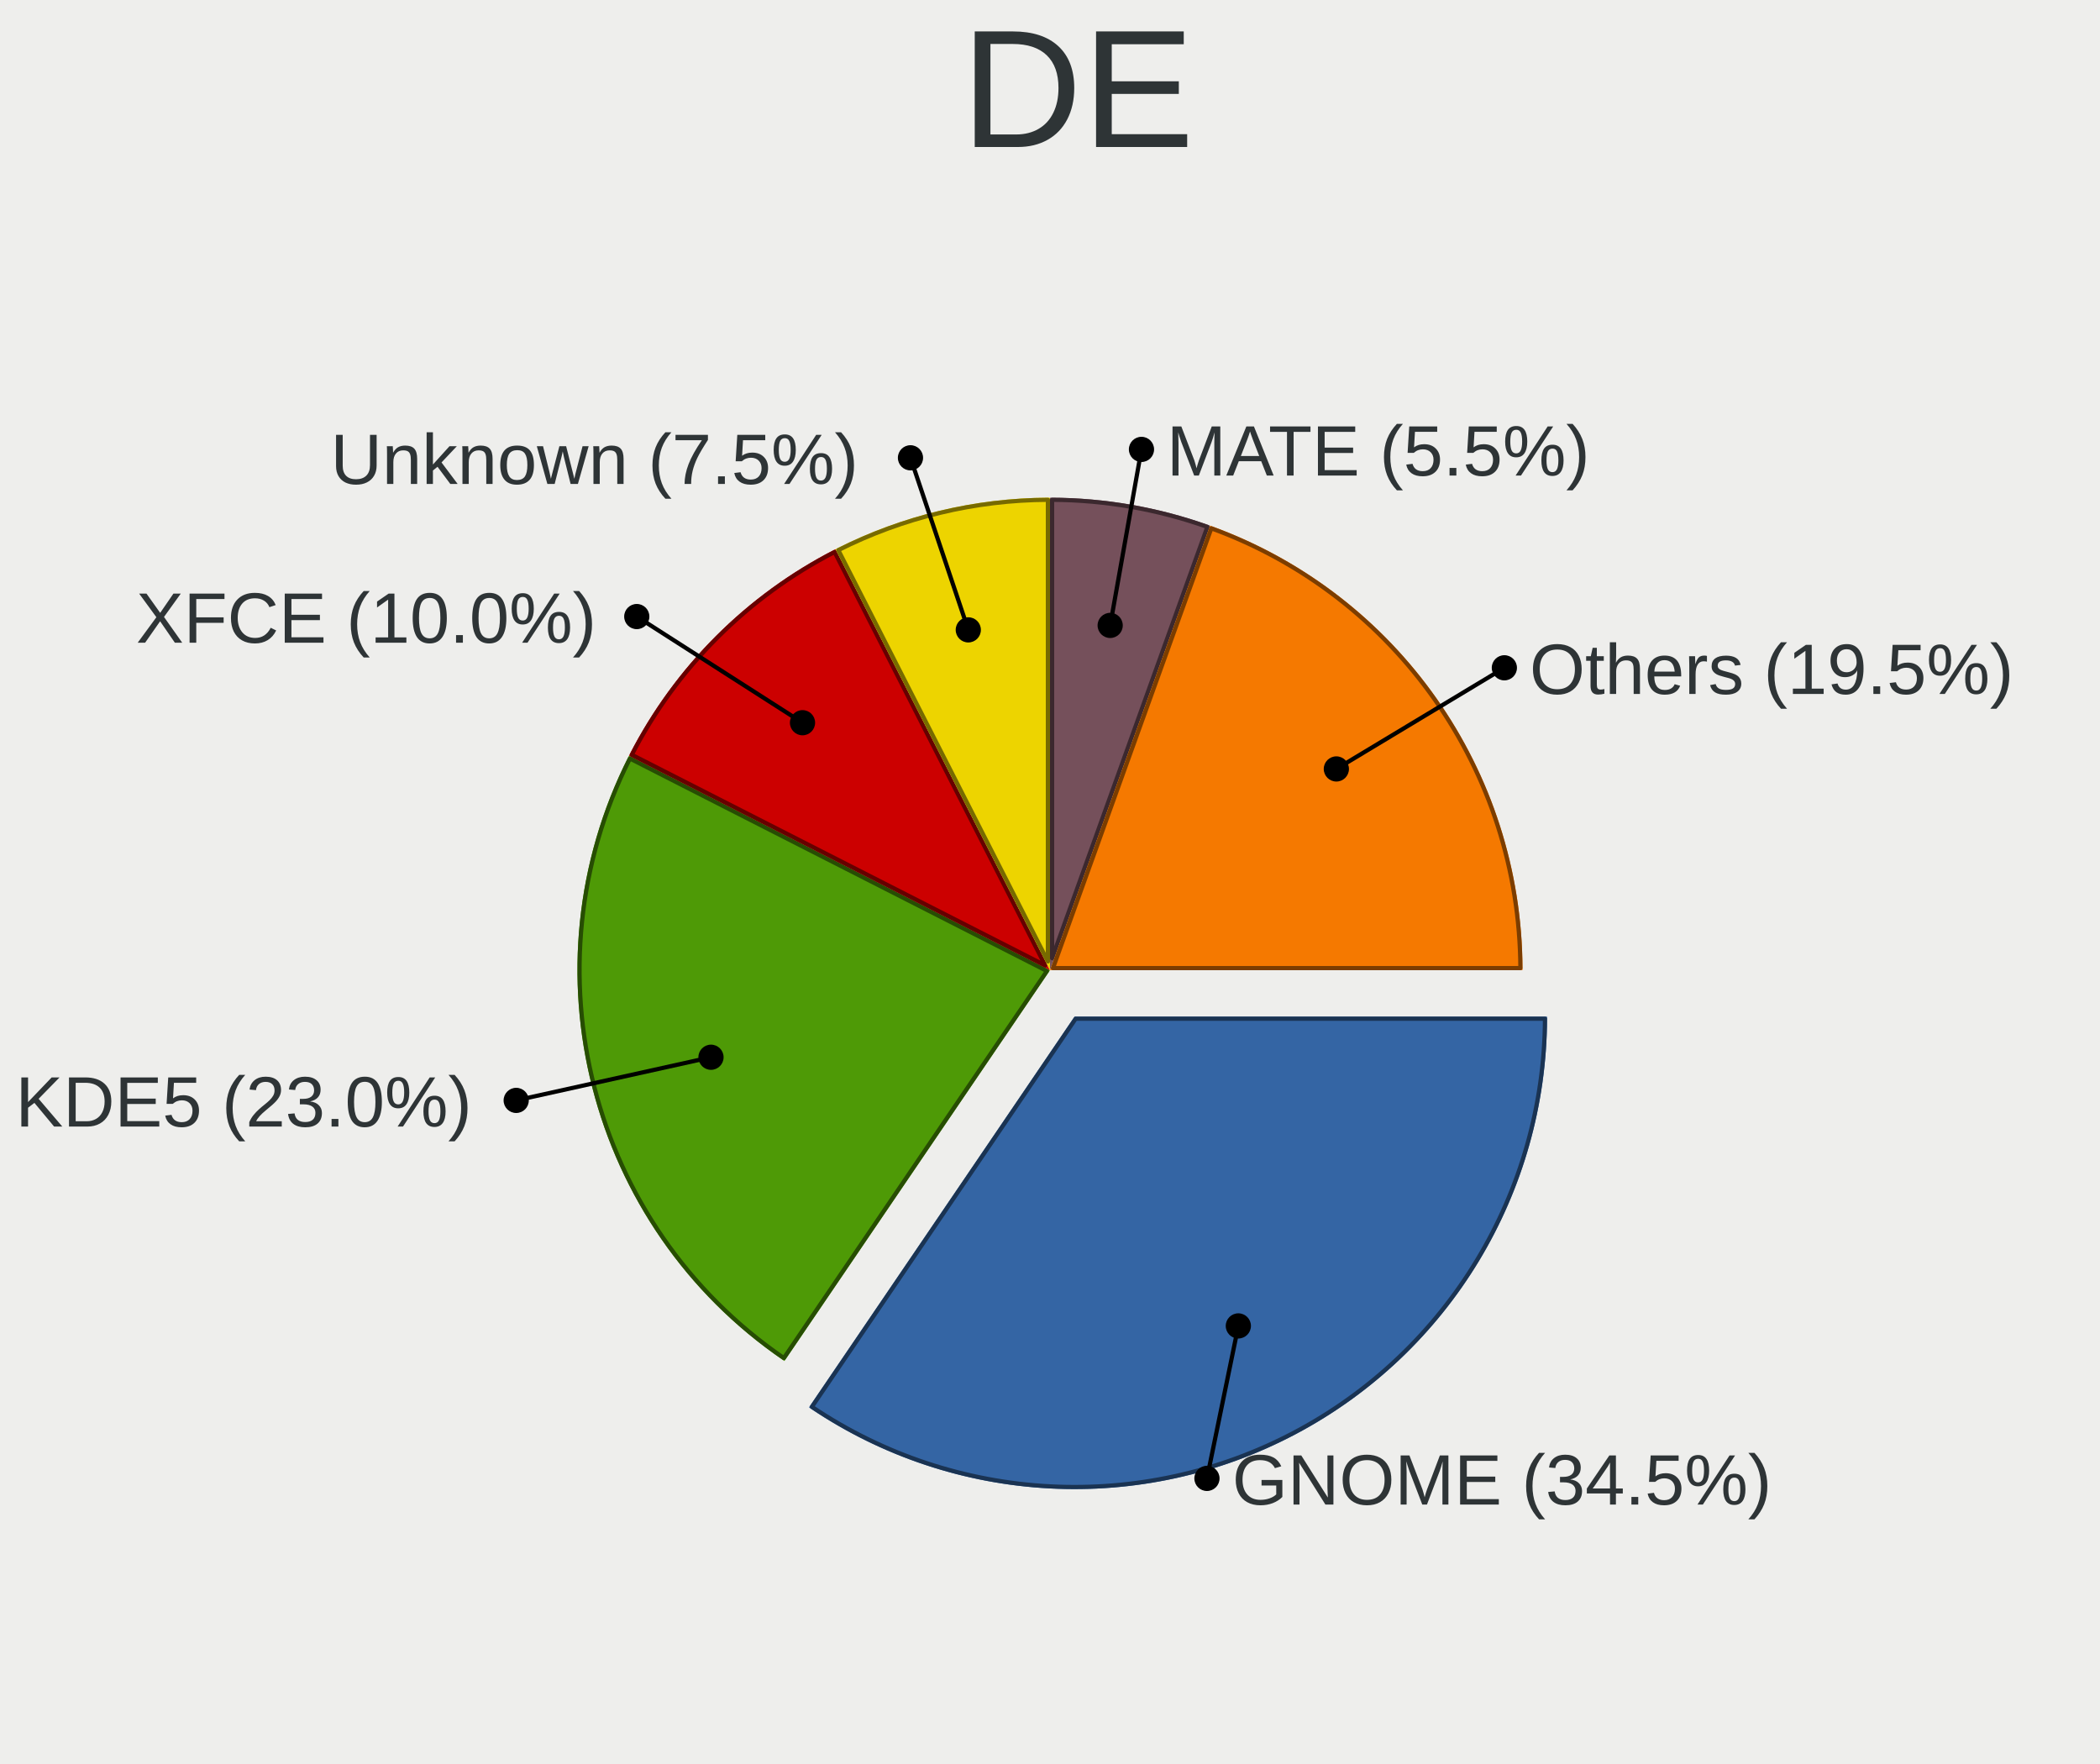
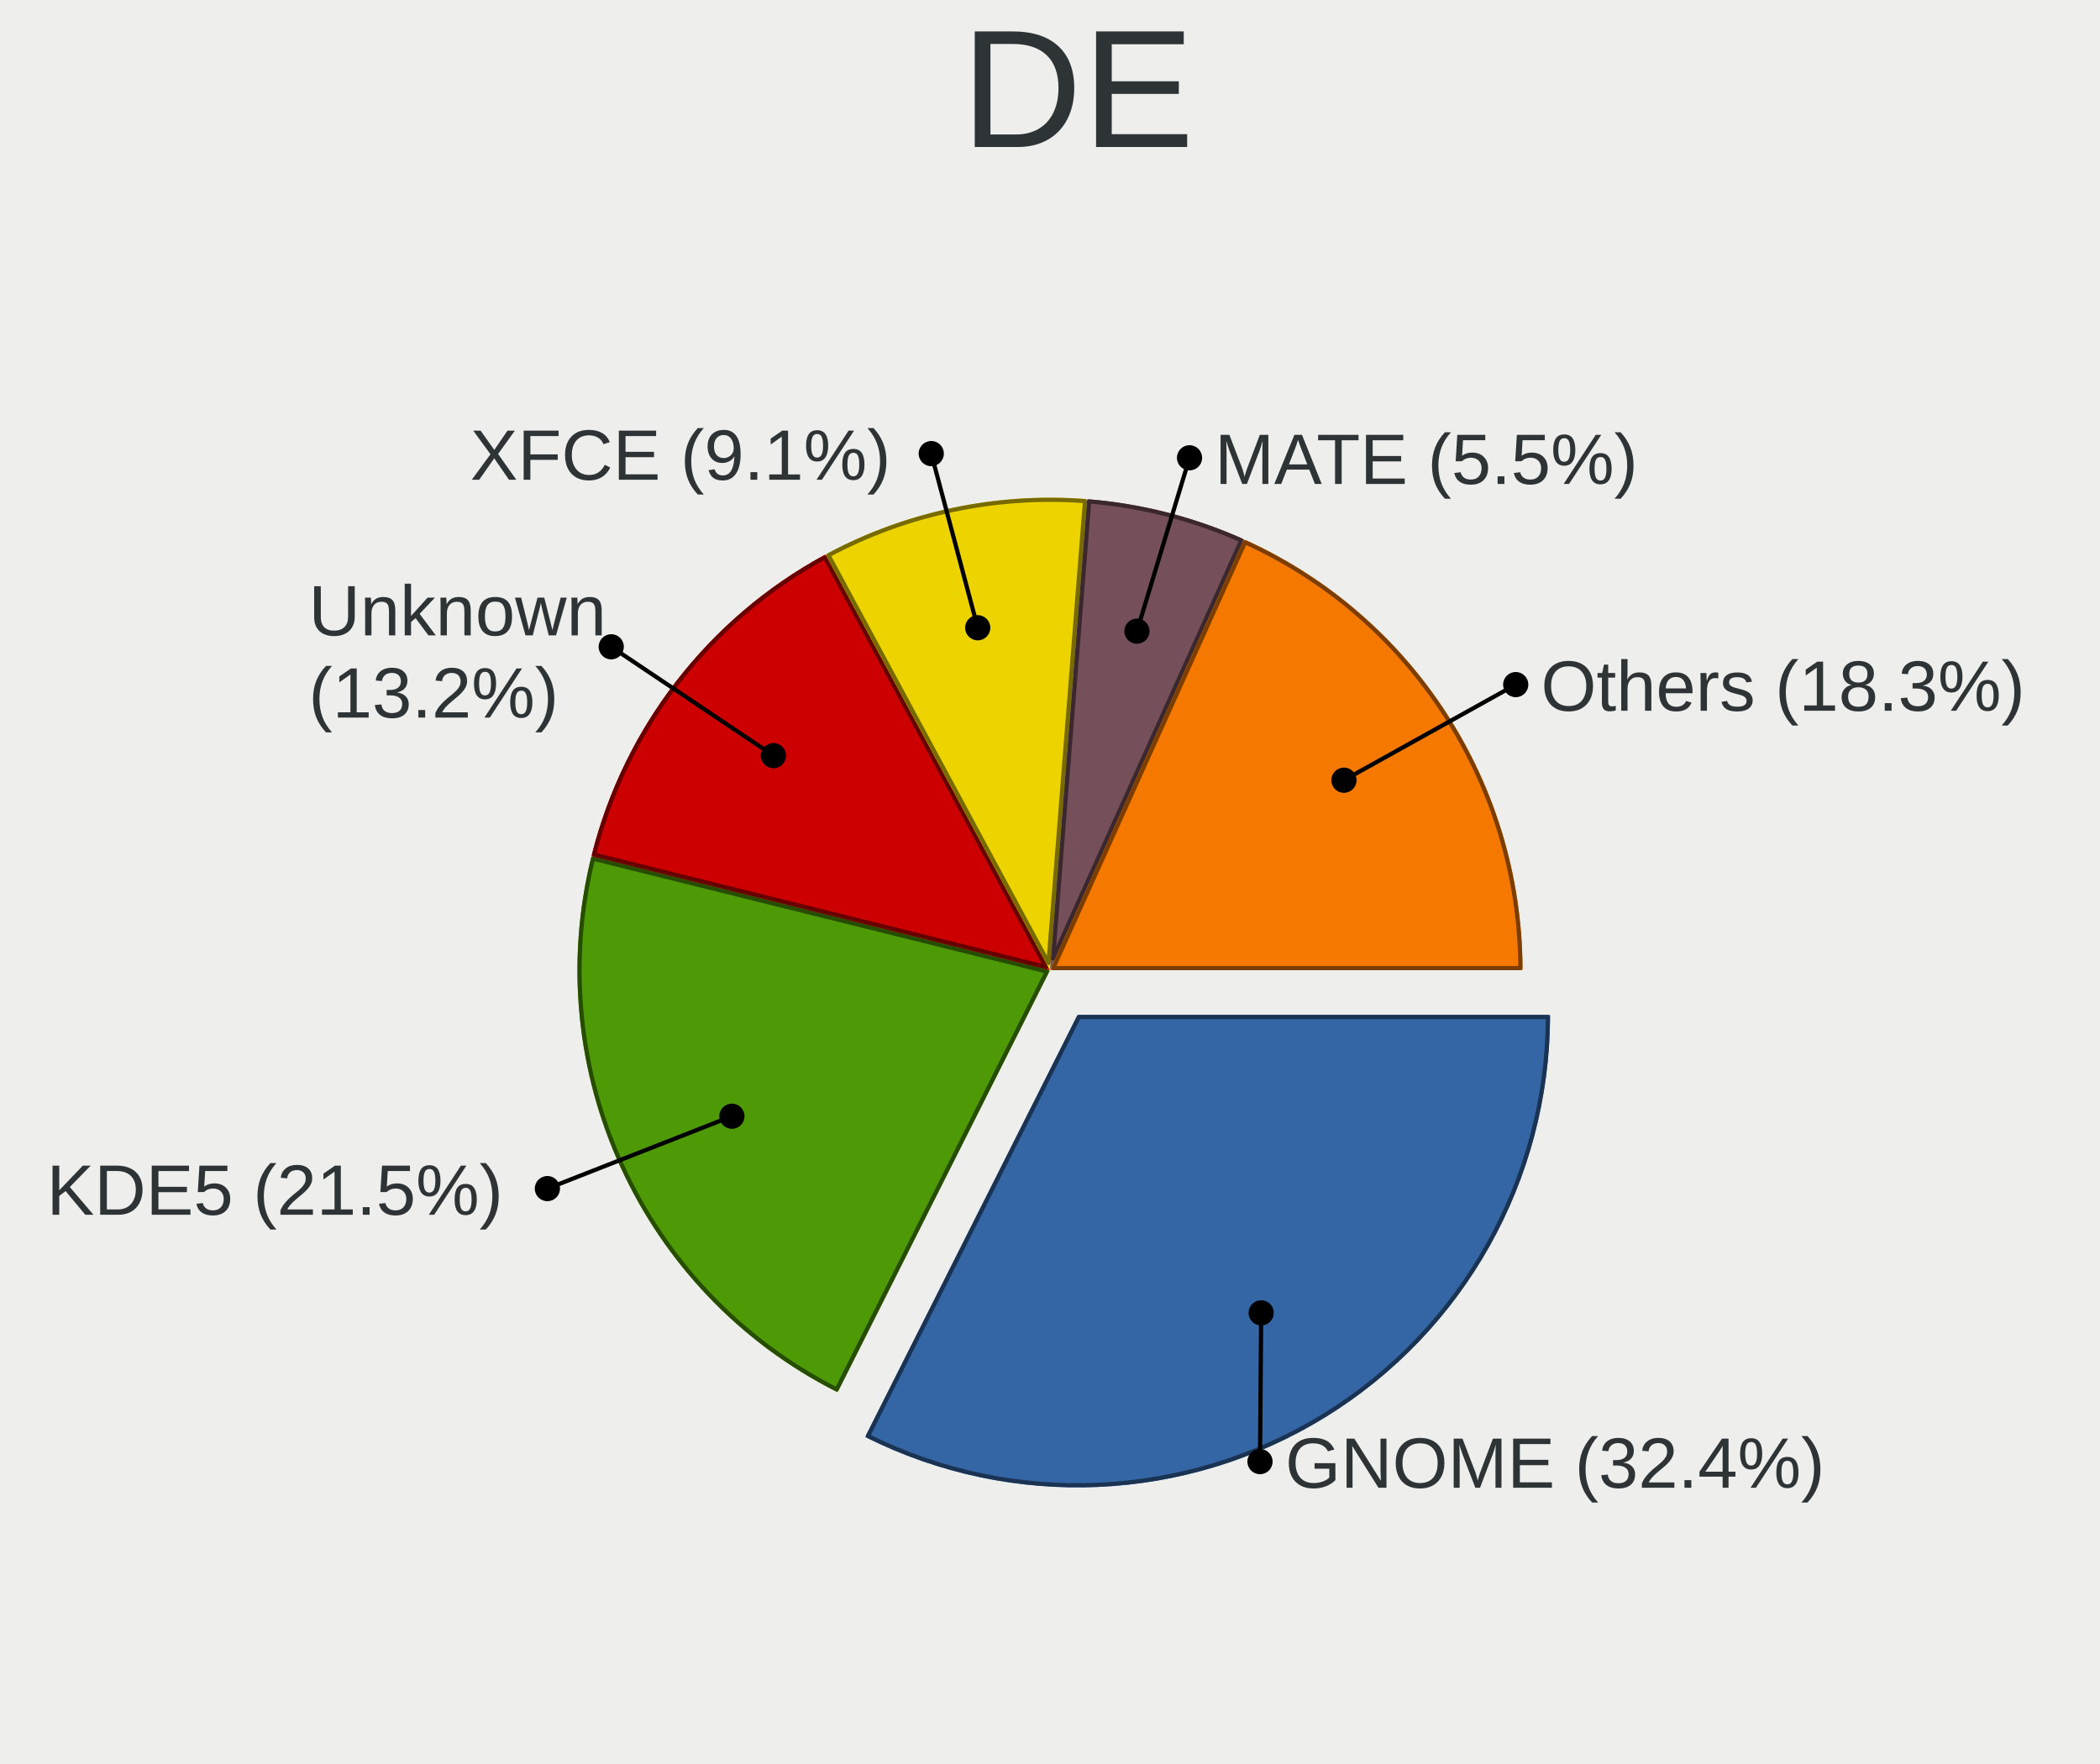
<svg xmlns="http://www.w3.org/2000/svg" width="500" height="420" version="1.0" id="ezcGraph">
  <defs />
  <g id="ezcGraphChart" color-rendering="optimizeQuality" shape-rendering="geometricPrecision" text-rendering="optimizeLegibility">
    <path d=" M 0,420 L 0,0 L 500,0 L 500,420 L 0,420 z " style="fill: #eeeeec; fill-opacity: 1.00; stroke: none;" id="ezcGraphPolygon_1" />
    <path d=" M 0,42 L 0,0 L 500,0 L 500,42 L 0,42 z " style="fill: #000000; fill-opacity: 0.00; stroke: none;" id="ezcGraphPolygon_2" />
-     <path d="M 255.85,242.05 L 368.35,242.05 A 112.50,112.50 0 0,1 192.61,335.09 z" style="fill: #3465a4; fill-opacity: 1.00; stroke: none; cursor: pointer;" id="ezcGraphCircleSector_4" />
-     <path d="M 256.11,242.55 L 367.85,242.55 A 112.00,112.00 0 0,1 193.31,334.96 z" style="fill: none; stroke: #1a3352; stroke-width: 1; stroke-opacity: 1.00; stroke-linecap: round; stroke-linejoin: round;" id="ezcGraphCircleSector_5" />
-     <path d="M 250.00,231.00 L 186.77,324.05 A 112.50,112.50 0 0,1 149.76,179.93 z" style="fill: #4e9a06; fill-opacity: 1.00; stroke: none; cursor: pointer;" id="ezcGraphCircleSector_6" />
-     <path d="M 249.27,231.19 L 186.63,323.35 A 112.00,112.00 0 0,1 149.98,180.60 z" style="fill: none; stroke: #274d03; stroke-width: 1; stroke-opacity: 1.00; stroke-linecap: round; stroke-linejoin: round;" id="ezcGraphCircleSector_7" />
-     <path d="M 250.00,231.00 L 149.76,179.93 A 112.50,112.50 0 0,1 198.93,130.76 z" style="fill: #cc0000; fill-opacity: 1.00; stroke: none; cursor: pointer;" id="ezcGraphCircleSector_8" />
-     <path d="M 248.86,229.86 L 150.43,179.71 A 112.00,112.00 0 0,1 198.71,131.43 z" style="fill: none; stroke: #660000; stroke-width: 1; stroke-opacity: 1.00; stroke-linecap: round; stroke-linejoin: round;" id="ezcGraphCircleSector_9" />
-     <path d="M 250.00,231.00 L 198.93,130.76 A 112.50,112.50 0 0,1 250.00,118.50 z" style="fill: #edd400; fill-opacity: 1.00; stroke: none; cursor: pointer;" id="ezcGraphCircleSector_10" />
-     <path d="M 249.50,228.92 L 199.60,130.98 A 112.00,112.00 0 0,1 249.50,119.00 z" style="fill: none; stroke: #776a00; stroke-width: 1; stroke-opacity: 1.00; stroke-linecap: round; stroke-linejoin: round;" id="ezcGraphCircleSector_11" />
-     <path d="M 250.00,231.00 L 250.00,118.50 A 112.50,112.50 0 0,1 288.11,125.15 z" style="fill: #75505b; fill-opacity: 1.00; stroke: none; cursor: pointer;" id="ezcGraphCircleSector_12" />
-     <path d="M 250.50,228.14 L 250.50,119.00 A 112.00,112.00 0 0,1 287.47,125.45 z" style="fill: none; stroke: #3b282e; stroke-width: 1; stroke-opacity: 1.00; stroke-linecap: round; stroke-linejoin: round;" id="ezcGraphCircleSector_13" />
-     <path d="M 250.00,231.00 L 288.11,125.15 A 112.50,112.50 0 0,1 362.50,231.00 z" style="fill: #f57900; fill-opacity: 1.00; stroke: none;" id="ezcGraphCircleSector_14" />
-     <path d="M 250.71,230.50 L 288.41,125.79 A 112.00,112.00 0 0,1 362.00,230.50 z" style="fill: none; stroke: #7b3d00; stroke-width: 1; stroke-opacity: 1.00; stroke-linecap: round; stroke-linejoin: round;" id="ezcGraphCircleSector_15" />
-     <path d=" M 230.546,149.969 L 216.779,109" style="fill: none; stroke: #000000; stroke-width: 1; stroke-opacity: 1.00; stroke-linecap: round; stroke-linejoin: round;" id="ezcGraphLine_16" />
-     <ellipse cx="230.546" cy="149.969" rx="3" ry="3" style="fill: #000000; fill-opacity: 1.00; stroke: none;" id="ezcGraphCircle_17" />
-     <ellipse cx="216.779" cy="109" rx="3" ry="3" style="fill: #000000; fill-opacity: 1.00; stroke: none;" id="ezcGraphCircle_18" />
-     <path d=" M 191.074,172.074 L 151.613,146.8" style="fill: none; stroke: #000000; stroke-width: 1; stroke-opacity: 1.00; stroke-linecap: round; stroke-linejoin: round;" id="ezcGraphLine_20" />
-     <ellipse cx="191.074" cy="172.074" rx="3" ry="3" style="fill: #000000; fill-opacity: 1.00; stroke: none;" id="ezcGraphCircle_21" />
-     <ellipse cx="151.613" cy="146.8" rx="3" ry="3" style="fill: #000000; fill-opacity: 1.00; stroke: none;" id="ezcGraphCircle_22" />
-     <path d=" M 169.285,251.724 L 122.905,262" style="fill: none; stroke: #000000; stroke-width: 1; stroke-opacity: 1.00; stroke-linecap: round; stroke-linejoin: round;" id="ezcGraphLine_24" />
-     <ellipse cx="169.285" cy="251.724" rx="3" ry="3" style="fill: #000000; fill-opacity: 1.00; stroke: none;" id="ezcGraphCircle_25" />
-     <ellipse cx="122.905" cy="262" rx="3" ry="3" style="fill: #000000; fill-opacity: 1.00; stroke: none;" id="ezcGraphCircle_26" />
-     <path d=" M 264.327,148.908 L 271.78,107" style="fill: none; stroke: #000000; stroke-width: 1; stroke-opacity: 1.00; stroke-linecap: round; stroke-linejoin: round;" id="ezcGraphLine_28" />
-     <ellipse cx="264.327" cy="148.908" rx="3" ry="3" style="fill: #000000; fill-opacity: 1.00; stroke: none;" id="ezcGraphCircle_29" />
-     <ellipse cx="271.78" cy="107" rx="3" ry="3" style="fill: #000000; fill-opacity: 1.00; stroke: none;" id="ezcGraphCircle_30" />
-     <path d=" M 318.179,183.083 L 358.181,159" style="fill: none; stroke: #000000; stroke-width: 1; stroke-opacity: 1.00; stroke-linecap: round; stroke-linejoin: round;" id="ezcGraphLine_32" />
-     <ellipse cx="318.179" cy="183.083" rx="3" ry="3" style="fill: #000000; fill-opacity: 1.00; stroke: none;" id="ezcGraphCircle_33" />
-     <ellipse cx="358.181" cy="159" rx="3" ry="3" style="fill: #000000; fill-opacity: 1.00; stroke: none;" id="ezcGraphCircle_34" />
-     <path d=" M 294.843,315.694 L 287.369,352" style="fill: none; stroke: #000000; stroke-width: 1; stroke-opacity: 1.00; stroke-linecap: round; stroke-linejoin: round;" id="ezcGraphLine_36" />
-     <ellipse cx="294.843" cy="315.694" rx="3" ry="3" style="fill: #000000; fill-opacity: 1.00; stroke: none;" id="ezcGraphCircle_37" />
-     <ellipse cx="287.369" cy="352" rx="3" ry="3" style="fill: #000000; fill-opacity: 1.00; stroke: none;" id="ezcGraphCircle_38" />
+     <path d="M 256.56,241.64 L 369.06,241.64 A 112.50,112.50 0 0,1 205.99,342.13 z" style="fill: #3465a4; fill-opacity: 1.00; stroke: none; cursor: pointer;" id="ezcGraphCircleSector_4" />
+     <path d="M 256.87,242.14 L 368.56,242.14 A 112.00,112.00 0 0,1 206.66,341.91 z" style="fill: none; stroke: #1a3352; stroke-width: 1; stroke-opacity: 1.00; stroke-linecap: round; stroke-linejoin: round;" id="ezcGraphCircleSector_5" />
+     <path d="M 250.00,231.00 L 199.43,331.49 A 112.50,112.50 0 0,1 140.83,203.84 z" style="fill: #4e9a06; fill-opacity: 1.00; stroke: none; cursor: pointer;" id="ezcGraphCircleSector_6" />
+     <path d="M 249.27,231.33 L 199.21,330.82 A 112.00,112.00 0 0,1 141.19,204.44 z" style="fill: none; stroke: #274d03; stroke-width: 1; stroke-opacity: 1.00; stroke-linecap: round; stroke-linejoin: round;" id="ezcGraphCircleSector_7" />
+     <path d="M 250.00,231.00 L 140.83,203.84 A 112.50,112.50 0 0,1 196.57,132.00 z" style="fill: #cc0000; fill-opacity: 1.00; stroke: none; cursor: pointer;" id="ezcGraphCircleSector_8" />
+     <path d="M 249.02,230.24 L 141.43,203.47 A 112.00,112.00 0 0,1 196.37,132.68 z" style="fill: none; stroke: #660000; stroke-width: 1; stroke-opacity: 1.00; stroke-linecap: round; stroke-linejoin: round;" id="ezcGraphCircleSector_9" />
+     <path d="M 250.00,231.00 L 196.57,132.00 A 112.50,112.50 0 0,1 258.87,118.85 z" style="fill: #edd400; fill-opacity: 1.00; stroke: none; cursor: pointer;" id="ezcGraphCircleSector_10" />
+     <path d="M 249.64,229.27 L 197.25,132.20 A 112.00,112.00 0 0,1 258.33,119.31 z" style="fill: none; stroke: #776a00; stroke-width: 1; stroke-opacity: 1.00; stroke-linecap: round; stroke-linejoin: round;" id="ezcGraphCircleSector_11" />
+     <path d="M 250.00,231.00 L 258.87,118.85 A 112.50,112.50 0 0,1 296.20,128.42 z" style="fill: #75505b; fill-opacity: 1.00; stroke: none; cursor: pointer;" id="ezcGraphCircleSector_12" />
+     <path d="M 250.73,228.17 L 259.33,119.39 A 112.00,112.00 0 0,1 295.54,128.67 z" style="fill: none; stroke: #3b282e; stroke-width: 1; stroke-opacity: 1.00; stroke-linecap: round; stroke-linejoin: round;" id="ezcGraphCircleSector_13" />
+     <path d="M 250.00,231.00 L 296.20,128.42 A 112.50,112.50 0 0,1 362.50,231.00 z" style="fill: #f57900; fill-opacity: 1.00; stroke: none;" id="ezcGraphCircleSector_14" />
+     <path d="M 250.77,230.50 L 296.45,129.09 A 112.00,112.00 0 0,1 362.00,230.50 z" style="fill: none; stroke: #7b3d00; stroke-width: 1; stroke-opacity: 1.00; stroke-linecap: round; stroke-linejoin: round;" id="ezcGraphCircleSector_15" />
+     <path d=" M 232.791,149.463 L 221.729,108" style="fill: none; stroke: #000000; stroke-width: 1; stroke-opacity: 1.00; stroke-linecap: round; stroke-linejoin: round;" id="ezcGraphLine_16" />
+     <ellipse cx="232.791" cy="149.463" rx="3" ry="3" style="fill: #000000; fill-opacity: 1.00; stroke: none;" id="ezcGraphCircle_17" />
+     <ellipse cx="221.729" cy="108" rx="3" ry="3" style="fill: #000000; fill-opacity: 1.00; stroke: none;" id="ezcGraphCircle_18" />
+     <path d=" M 184.161,179.915 L 145.532,154" style="fill: none; stroke: #000000; stroke-width: 1; stroke-opacity: 1.00; stroke-linecap: round; stroke-linejoin: round;" id="ezcGraphLine_20" />
+     <ellipse cx="184.161" cy="179.915" rx="3" ry="3" style="fill: #000000; fill-opacity: 1.00; stroke: none;" id="ezcGraphCircle_21" />
+     <ellipse cx="145.532" cy="154" rx="3" ry="3" style="fill: #000000; fill-opacity: 1.00; stroke: none;" id="ezcGraphCircle_22" />
+     <path d=" M 174.265,265.766 L 130.329,283" style="fill: none; stroke: #000000; stroke-width: 1; stroke-opacity: 1.00; stroke-linecap: round; stroke-linejoin: round;" id="ezcGraphLine_24" />
+     <ellipse cx="174.265" cy="265.766" rx="3" ry="3" style="fill: #000000; fill-opacity: 1.00; stroke: none;" id="ezcGraphCircle_25" />
+     <ellipse cx="130.329" cy="283" rx="3" ry="3" style="fill: #000000; fill-opacity: 1.00; stroke: none;" id="ezcGraphCircle_26" />
+     <path d=" M 270.701,150.279 L 283.221,109" style="fill: none; stroke: #000000; stroke-width: 1; stroke-opacity: 1.00; stroke-linecap: round; stroke-linejoin: round;" id="ezcGraphLine_28" />
+     <ellipse cx="270.701" cy="150.279" rx="3" ry="3" style="fill: #000000; fill-opacity: 1.00; stroke: none;" id="ezcGraphCircle_29" />
+     <ellipse cx="283.221" cy="109" rx="3" ry="3" style="fill: #000000; fill-opacity: 1.00; stroke: none;" id="ezcGraphCircle_30" />
+     <path d=" M 319.987,185.764 L 360.886,163" style="fill: none; stroke: #000000; stroke-width: 1; stroke-opacity: 1.00; stroke-linecap: round; stroke-linejoin: round;" id="ezcGraphLine_32" />
+     <ellipse cx="319.987" cy="185.764" rx="3" ry="3" style="fill: #000000; fill-opacity: 1.00; stroke: none;" id="ezcGraphCircle_33" />
+     <ellipse cx="360.886" cy="163" rx="3" ry="3" style="fill: #000000; fill-opacity: 1.00; stroke: none;" id="ezcGraphCircle_34" />
+     <path d=" M 300.278,312.585 L 300,348" style="fill: none; stroke: #000000; stroke-width: 1; stroke-opacity: 1.00; stroke-linecap: round; stroke-linejoin: round;" id="ezcGraphLine_36" />
+     <ellipse cx="300.278" cy="312.585" rx="3" ry="3" style="fill: #000000; fill-opacity: 1.00; stroke: none;" id="ezcGraphCircle_37" />
+     <ellipse cx="300" cy="348" rx="3" ry="3" style="fill: #000000; fill-opacity: 1.00; stroke: none;" id="ezcGraphCircle_38" />
    <g id="ezcGraphTextBox_3">
      <path d=" M 228.3,42 L 228.3,0.5 L 272.2,0.5 L 272.2,42 L 228.3,42 z " style="fill: #ffffff; fill-opacity: 0.00; stroke: none;" id="ezcGraphPolygon_40" />
      <text id="ezcGraphTextBox_3_text" x="228.8" text-length="42.4px" y="35" style="font-size: 40px; font-family: 'Arial'; fill: #2e3436; fill-opacity: 1.00; stroke: none;">DE</text>
    </g>
    <g id="ezcGraphTextBox_19" style=" cursor: pointer;">
-       <path d=" M 78.203,118.9 L 78.203,99.6 L 211.779,99.6 L 211.779,118.9 L 78.203,118.9 z " style="fill: #ffffff; fill-opacity: 0.00; stroke: none;" id="ezcGraphPolygon_41" />
-       <text id="ezcGraphTextBox_19_text" x="78.703" text-length="132.076px" y="115.23" style="font-size: 17px; font-family: 'Arial'; fill: #2e3436; fill-opacity: 1.00; stroke: none;">Unknown (7.5%)</text>
+       <path d=" M 111.455,117.9 L 111.455,98.6 L 216.729,98.6 L 216.729,117.9 L 111.455,117.9 z " style="fill: #ffffff; fill-opacity: 0.00; stroke: none;" id="ezcGraphPolygon_41" />
+       <text id="ezcGraphTextBox_19_text" x="111.955" text-length="103.774px" y="114.23" style="font-size: 17px; font-family: 'Arial'; fill: #2e3436; fill-opacity: 1.00; stroke: none;">XFCE (9.1%)</text>
    </g>
    <g id="ezcGraphTextBox_23" style=" cursor: pointer;">
-       <path d=" M 31.905,156.7 L 31.905,137.4 L 146.613,137.4 L 146.613,156.7 L 31.905,156.7 z " style="fill: #ffffff; fill-opacity: 0.00; stroke: none;" id="ezcGraphPolygon_42" />
-       <text id="ezcGraphTextBox_23_text" x="32.405" text-length="113.208px" y="153.03" style="font-size: 17px; font-family: 'Arial'; fill: #2e3436; fill-opacity: 1.00; stroke: none;">XFCE (10.0%)</text>
+       <path d=" M 72.994,172.85 L 72.994,135.65 L 140.532,135.65 L 140.532,172.85 L 72.994,172.85 z " style="fill: #ffffff; fill-opacity: 0.00; stroke: none;" id="ezcGraphPolygon_42" />
+       <text id="ezcGraphTextBox_23_text" x="73.494" text-length="66.038px" y="151.28" style="font-size: 17px; font-family: 'Arial'; fill: #2e3436; fill-opacity: 1.00; stroke: none;">Unknown</text>
+       <text id="ezcGraphTextBox_23_text" x="73.494" text-length="66.038px" y="170.86" style="font-size: 17px; font-family: 'Arial'; fill: #2e3436; fill-opacity: 1.00; stroke: none;">(13.2%)</text>
    </g>
    <g id="ezcGraphTextBox_27" style=" cursor: pointer;">
-       <path d=" M 3.197,271.9 L 3.197,252.6 L 117.905,252.6 L 117.905,271.9 L 3.197,271.9 z " style="fill: #ffffff; fill-opacity: 0.00; stroke: none;" id="ezcGraphPolygon_43" />
-       <text id="ezcGraphTextBox_27_text" x="3.697" text-length="113.208px" y="268.23" style="font-size: 17px; font-family: 'Arial'; fill: #2e3436; fill-opacity: 1.00; stroke: none;">KDE5 (23.0%)</text>
+       <path d=" M 10.621,292.9 L 10.621,273.6 L 125.329,273.6 L 125.329,292.9 L 10.621,292.9 z " style="fill: #ffffff; fill-opacity: 0.00; stroke: none;" id="ezcGraphPolygon_43" />
+       <text id="ezcGraphTextBox_27_text" x="11.121" text-length="113.208px" y="289.23" style="font-size: 17px; font-family: 'Arial'; fill: #2e3436; fill-opacity: 1.00; stroke: none;">KDE5 (21.5%)</text>
    </g>
    <g id="ezcGraphTextBox_31" style=" cursor: pointer;">
-       <path d=" M 277.28,116.9 L 277.28,97.6 L 382.554,97.6 L 382.554,116.9 L 277.28,116.9 z " style="fill: #ffffff; fill-opacity: 0.00; stroke: none;" id="ezcGraphPolygon_44" />
-       <text id="ezcGraphTextBox_31_text" x="277.78" text-length="103.774px" y="113.23" style="font-size: 17px; font-family: 'Arial'; fill: #2e3436; fill-opacity: 1.00; stroke: none;">MATE (5.5%)</text>
+       <path d=" M 288.721,118.9 L 288.721,99.6 L 393.995,99.6 L 393.995,118.9 L 288.721,118.9 z " style="fill: #ffffff; fill-opacity: 0.00; stroke: none;" id="ezcGraphPolygon_44" />
+       <text id="ezcGraphTextBox_31_text" x="289.221" text-length="103.774px" y="115.23" style="font-size: 17px; font-family: 'Arial'; fill: #2e3436; fill-opacity: 1.00; stroke: none;">MATE (5.5%)</text>
    </g>
    <g id="ezcGraphTextBox_35">
-       <path d=" M 363.681,168.9 L 363.681,149.6 L 497.257,149.6 L 497.257,168.9 L 363.681,168.9 z " style="fill: #ffffff; fill-opacity: 0.00; stroke: none;" id="ezcGraphPolygon_45" />
-       <text id="ezcGraphTextBox_35_text" x="364.181" text-length="132.076px" y="165.23" style="font-size: 17px; font-family: 'Arial'; fill: #2e3436; fill-opacity: 1.00; stroke: none;">Others (19.5%)</text>
+       <path d=" M 366.386,172.9 L 366.386,153.6 L 499.962,153.6 L 499.962,172.9 L 366.386,172.9 z " style="fill: #ffffff; fill-opacity: 0.00; stroke: none;" id="ezcGraphPolygon_45" />
+       <text id="ezcGraphTextBox_35_text" x="366.886" text-length="132.076px" y="169.23" style="font-size: 17px; font-family: 'Arial'; fill: #2e3436; fill-opacity: 1.00; stroke: none;">Others (18.3%)</text>
    </g>
    <g id="ezcGraphTextBox_39" style=" cursor: pointer;">
-       <path d=" M 292.869,361.9 L 292.869,342.6 L 417.011,342.6 L 417.011,361.9 L 292.869,361.9 z " style="fill: #ffffff; fill-opacity: 0.00; stroke: none;" id="ezcGraphPolygon_46" />
-       <text id="ezcGraphTextBox_39_text" x="293.369" text-length="122.642px" y="358.23" style="font-size: 17px; font-family: 'Arial'; fill: #2e3436; fill-opacity: 1.00; stroke: none;">GNOME (34.5%)</text>
+       <path d=" M 305.5,357.9 L 305.5,338.6 L 429.642,338.6 L 429.642,357.9 L 305.5,357.9 z " style="fill: #ffffff; fill-opacity: 0.00; stroke: none;" id="ezcGraphPolygon_46" />
+       <text id="ezcGraphTextBox_39_text" x="306" text-length="122.642px" y="354.23" style="font-size: 17px; font-family: 'Arial'; fill: #2e3436; fill-opacity: 1.00; stroke: none;">GNOME (32.4%)</text>
    </g>
  </g>
</svg>
